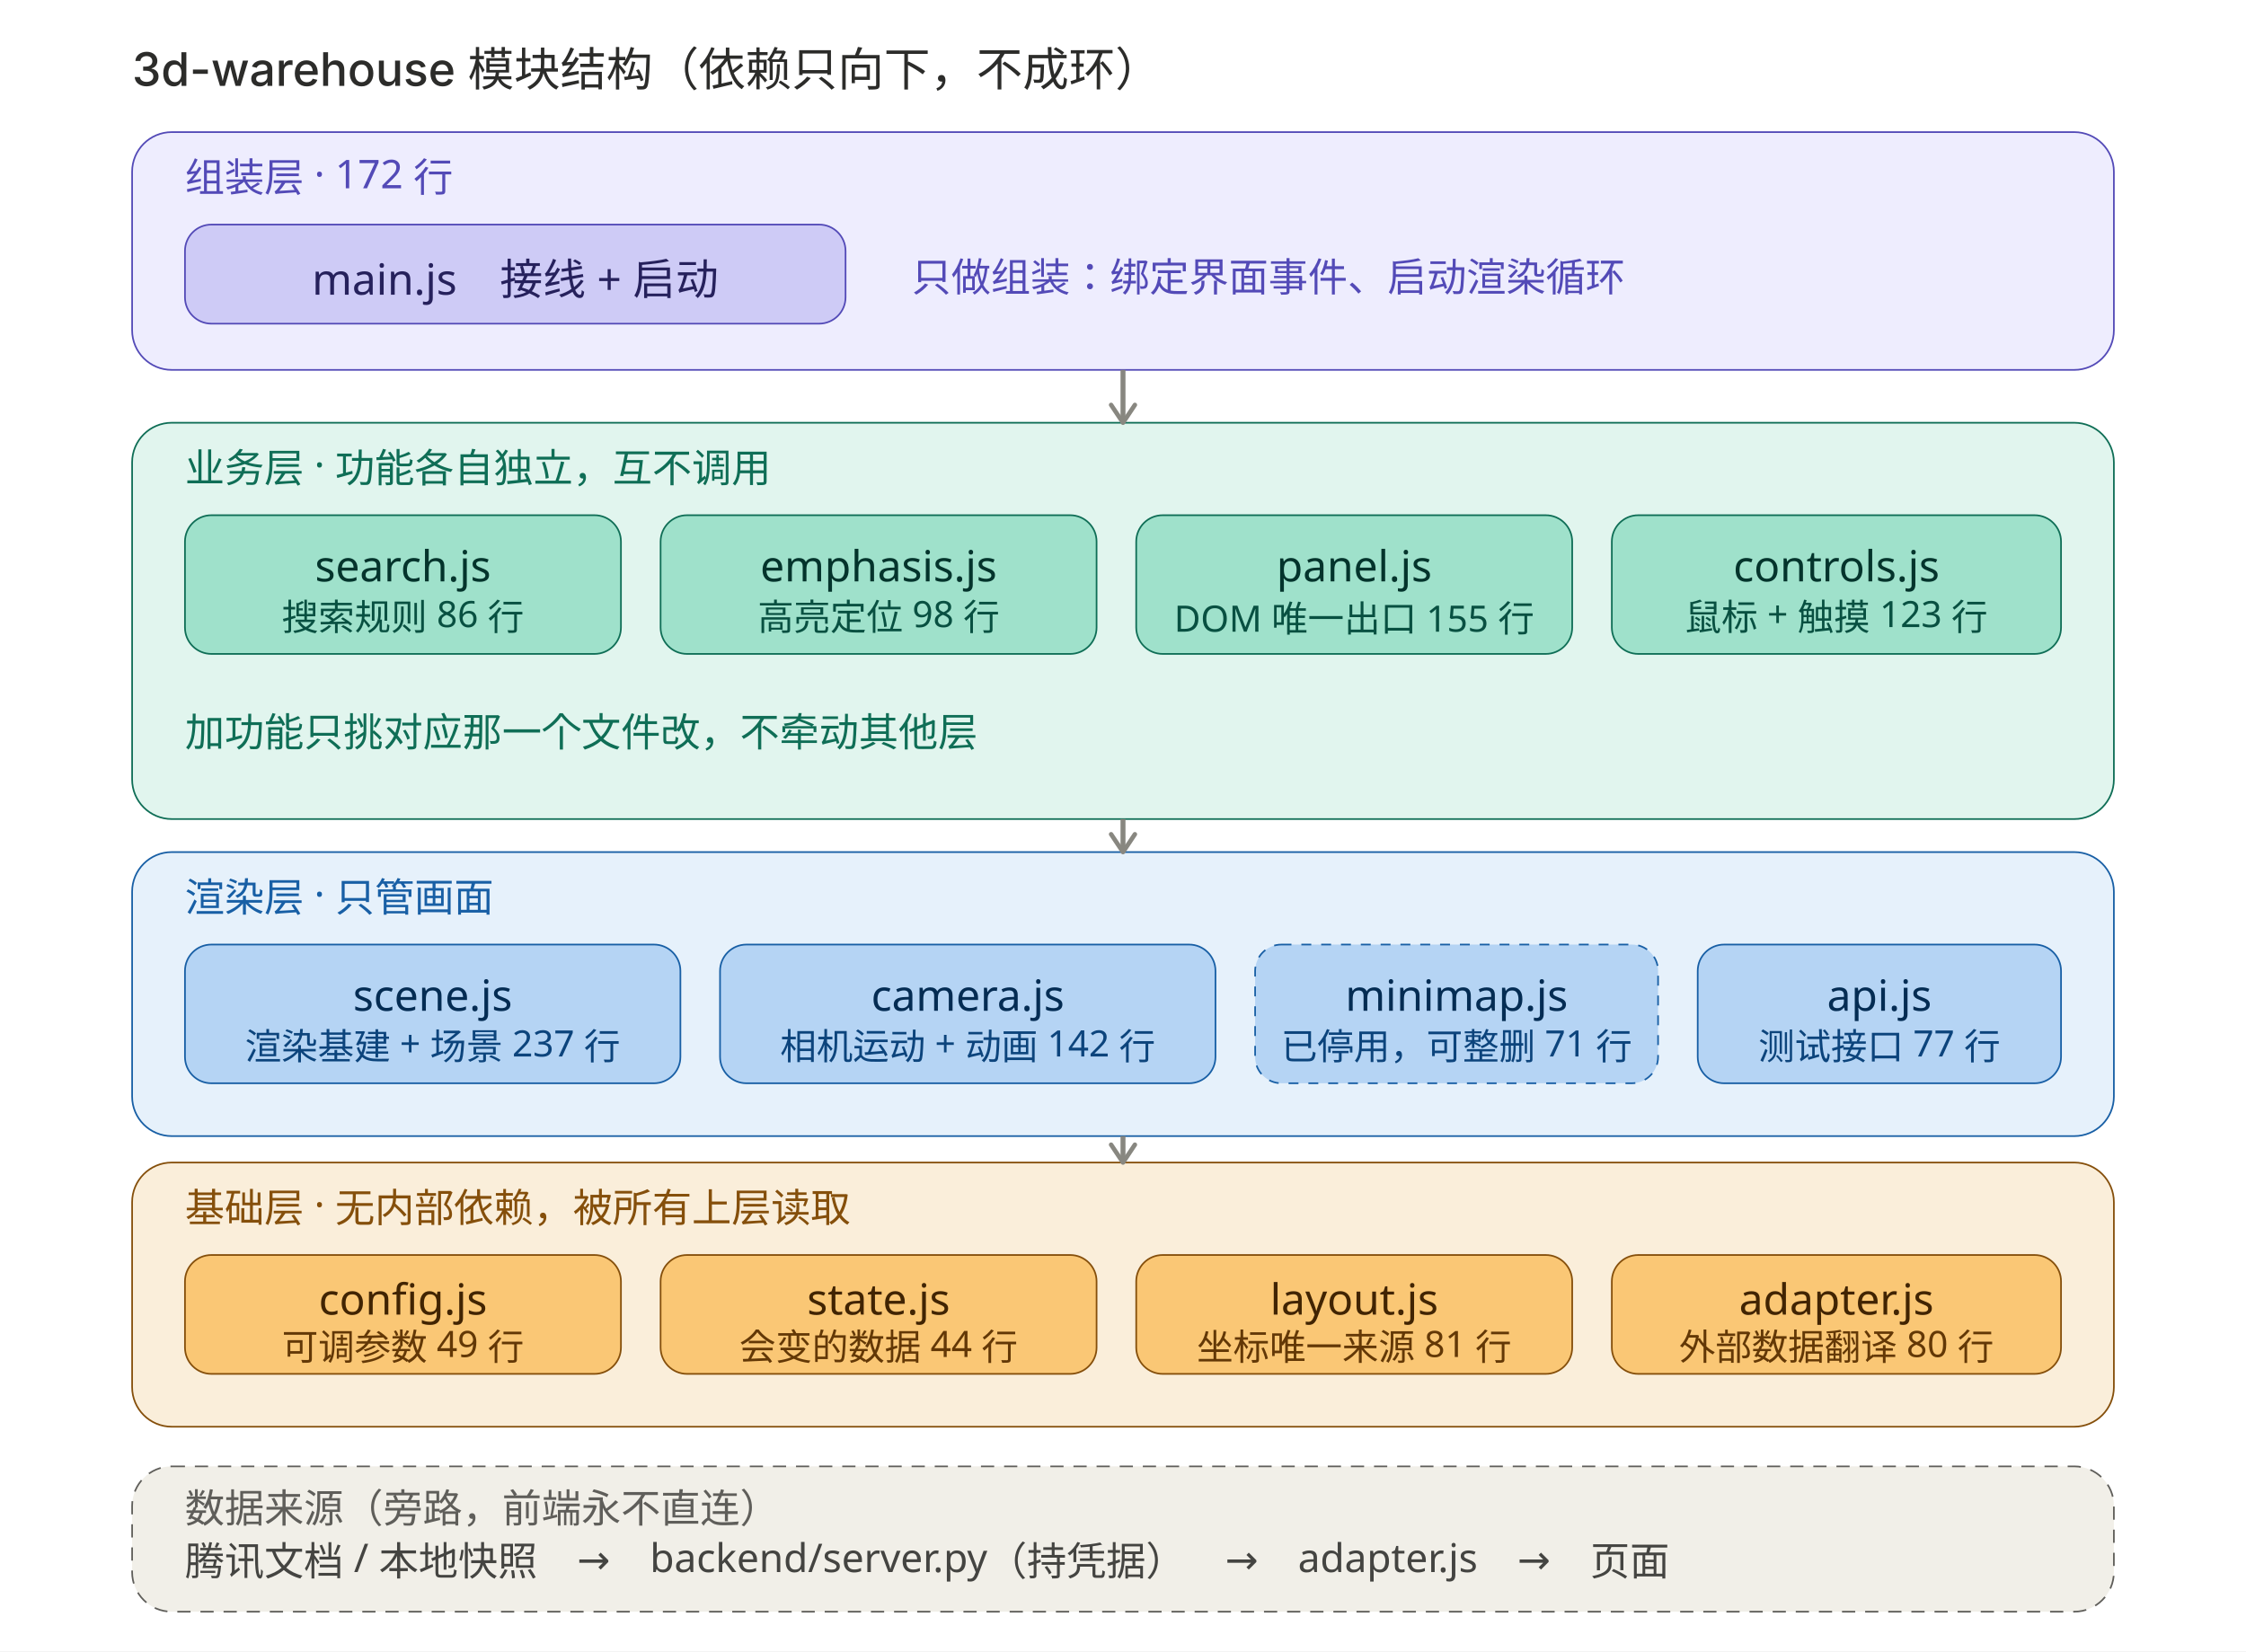
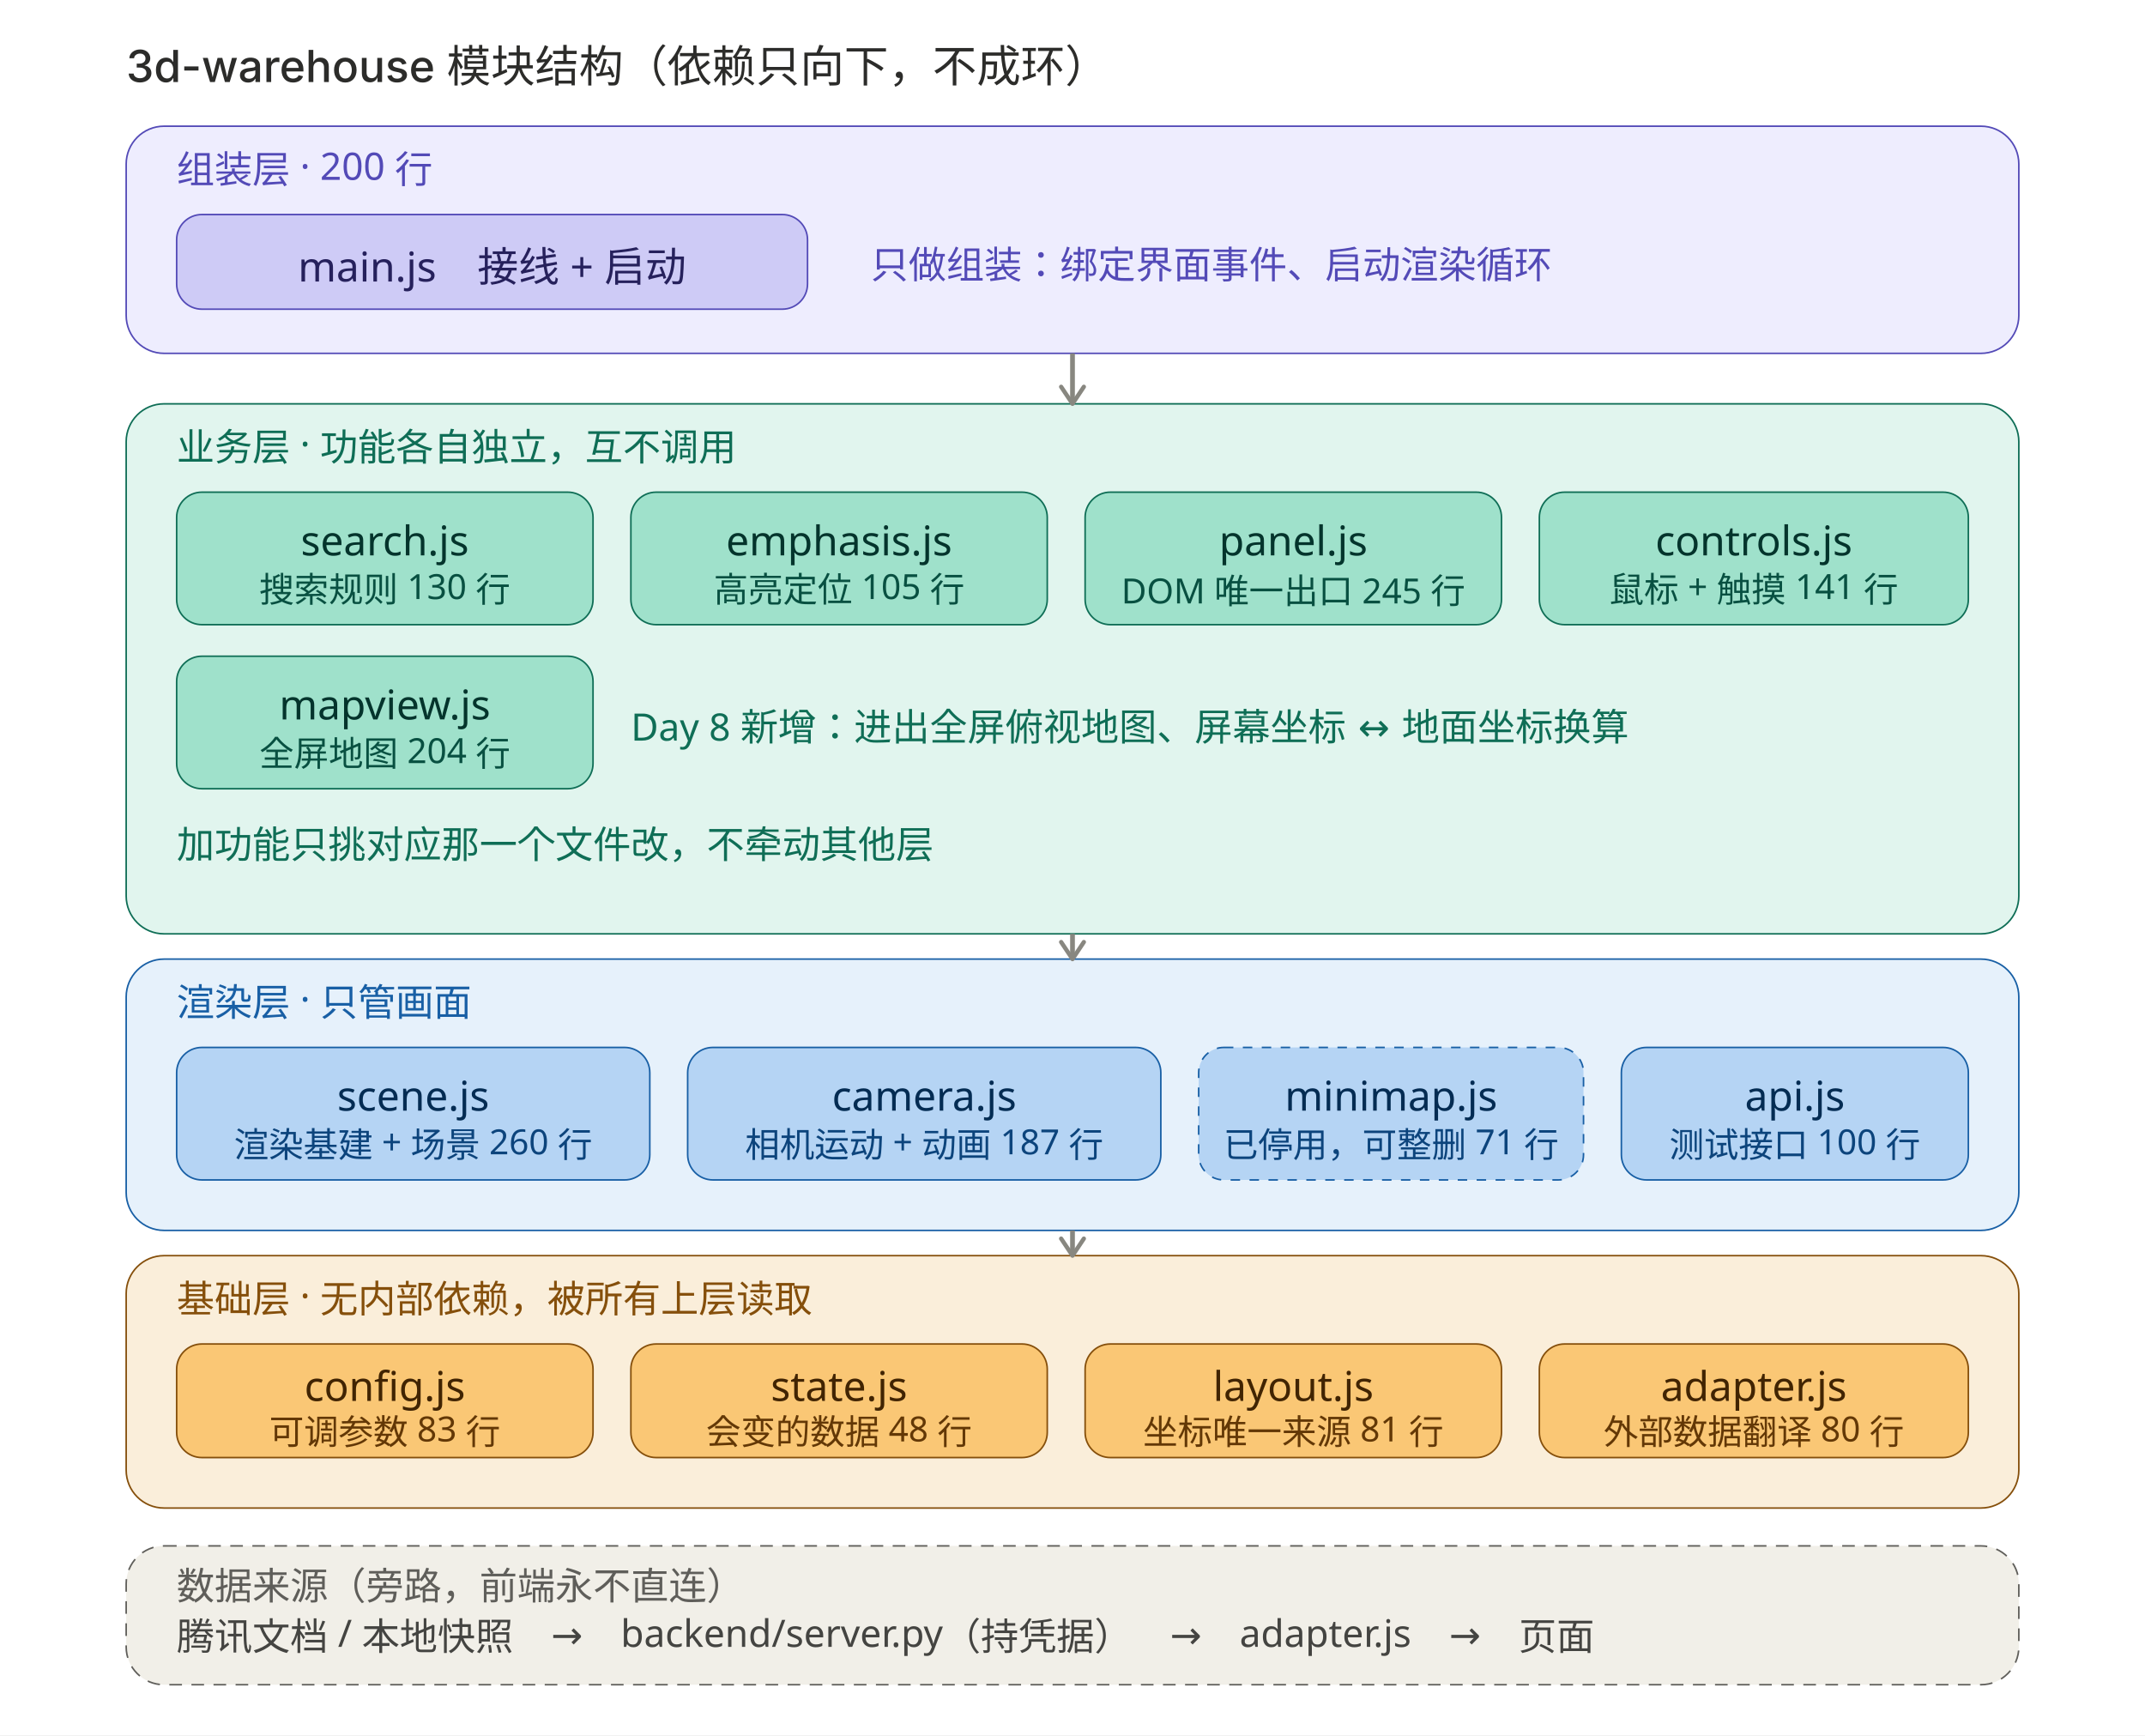
- <svg xmlns="http://www.w3.org/2000/svg" viewBox="0 0 680 500" width="100%" role="img">
+ <svg xmlns="http://www.w3.org/2000/svg" viewBox="0 0 680 550" width="100%" role="img">
  <defs>
    <marker id="arrow" viewBox="0 0 10 10" refX="8" refY="5" markerWidth="6" markerHeight="6" orient="auto-start-reverse">
      <path d="M2 1L8 5L2 9" fill="none" stroke="context-stroke" stroke-width="1.5" stroke-linecap="round" stroke-linejoin="round" />
    </marker>
  </defs>
-   <rect width="680" height="500" fill="#ffffff" />
+   <rect width="680" height="550" fill="#ffffff" />
  <text x="40" y="26" font-family="system-ui, -apple-system, sans-serif" font-size="14" font-weight="500" fill="#2C2C2A">3d-warehouse 模块结构（依赖只向下，不成环）</text>
  <rect x="40" y="40" width="600" height="72" rx="12" fill="#EEEDFE" stroke="#534AB7" stroke-width="0.5" />
-   <text x="56" y="58" font-family="system-ui, sans-serif" font-size="12" fill="#534AB7">组装层 · 172 行</text>
+   <text x="56" y="58" font-family="system-ui, sans-serif" font-size="12" fill="#534AB7">组装层 · 200 行</text>
  <rect x="56" y="68" width="200" height="30" rx="8" fill="#CECBF6" stroke="#534AB7" stroke-width="0.5" />
  <text x="156" y="83" font-family="system-ui, sans-serif" font-size="13" font-weight="500" fill="#26215C" text-anchor="middle" dominant-baseline="central">main.js　接线 + 启动</text>
  <text x="276" y="83" font-family="system-ui, sans-serif" font-size="12" fill="#534AB7" dominant-baseline="central">只做组装：绑定界面事件、启动渲染循环</text>
-   <rect x="40" y="128" width="600" height="120" rx="12" fill="#E1F5EE" stroke="#0F6E56" stroke-width="0.5" />
+   <rect x="40" y="128" width="600" height="168" rx="12" fill="#E1F5EE" stroke="#0F6E56" stroke-width="0.5" />
  <text x="56" y="146" font-family="system-ui, sans-serif" font-size="12" fill="#0F6E56">业务层 · 功能各自独立，互不调用</text>
  <rect x="56" y="156" width="132" height="42" rx="8" fill="#9FE1CB" stroke="#0F6E56" stroke-width="0.5" />
  <text x="122" y="171" font-family="system-ui, sans-serif" font-size="13" font-weight="500" fill="#04342C" text-anchor="middle" dominant-baseline="central">search.js</text>
-   <text x="122" y="186" font-family="system-ui, sans-serif" font-size="11" fill="#085041" text-anchor="middle" dominant-baseline="central">搜索规则 86 行</text>
+   <text x="122" y="186" font-family="system-ui, sans-serif" font-size="11" fill="#085041" text-anchor="middle" dominant-baseline="central">搜索规则 130 行</text>
  <rect x="200" y="156" width="132" height="42" rx="8" fill="#9FE1CB" stroke="#0F6E56" stroke-width="0.5" />
  <text x="266" y="171" font-family="system-ui, sans-serif" font-size="13" font-weight="500" fill="#04342C" text-anchor="middle" dominant-baseline="central">emphasis.js</text>
-   <text x="266" y="186" font-family="system-ui, sans-serif" font-size="11" fill="#085041" text-anchor="middle" dominant-baseline="central">高亮定位 98 行</text>
+   <text x="266" y="186" font-family="system-ui, sans-serif" font-size="11" fill="#085041" text-anchor="middle" dominant-baseline="central">高亮定位 105 行</text>
  <rect x="344" y="156" width="132" height="42" rx="8" fill="#9FE1CB" stroke="#0F6E56" stroke-width="0.5" />
  <text x="410" y="171" font-family="system-ui, sans-serif" font-size="13" font-weight="500" fill="#04342C" text-anchor="middle" dominant-baseline="central">panel.js</text>
-   <text x="410" y="186" font-family="system-ui, sans-serif" font-size="11" fill="#085041" text-anchor="middle" dominant-baseline="central">DOM 唯一出口 155 行</text>
+   <text x="410" y="186" font-family="system-ui, sans-serif" font-size="11" fill="#085041" text-anchor="middle" dominant-baseline="central">DOM 唯一出口 245 行</text>
  <rect x="488" y="156" width="136" height="42" rx="8" fill="#9FE1CB" stroke="#0F6E56" stroke-width="0.5" />
  <text x="556" y="171" font-family="system-ui, sans-serif" font-size="13" font-weight="500" fill="#04342C" text-anchor="middle" dominant-baseline="central">controls.js</text>
-   <text x="556" y="186" font-family="system-ui, sans-serif" font-size="11" fill="#085041" text-anchor="middle" dominant-baseline="central">鼠标 + 触摸 123 行</text>
-   <text x="56" y="226" font-family="system-ui, sans-serif" font-size="12" fill="#0F6E56">加功能只挑对应那一个文件改，不牵动其他层</text>
-   <rect x="40" y="258" width="600" height="86" rx="12" fill="#E6F1FB" stroke="#185FA5" stroke-width="0.5" />
-   <text x="56" y="276" font-family="system-ui, sans-serif" font-size="12" fill="#185FA5">渲染层 · 只管画面</text>
-   <rect x="56" y="286" width="150" height="42" rx="8" fill="#B5D4F4" stroke="#185FA5" stroke-width="0.5" />
-   <text x="131" y="301" font-family="system-ui, sans-serif" font-size="13" font-weight="500" fill="#042C53" text-anchor="middle" dominant-baseline="central">scene.js</text>
-   <text x="131" y="316" font-family="system-ui, sans-serif" font-size="11" fill="#0C447C" text-anchor="middle" dominant-baseline="central">渲染基建 + 场景 237 行</text>
-   <rect x="218" y="286" width="150" height="42" rx="8" fill="#B5D4F4" stroke="#185FA5" stroke-width="0.5" />
-   <text x="293" y="301" font-family="system-ui, sans-serif" font-size="13" font-weight="500" fill="#042C53" text-anchor="middle" dominant-baseline="central">camera.js</text>
-   <text x="293" y="316" font-family="system-ui, sans-serif" font-size="11" fill="#0C447C" text-anchor="middle" dominant-baseline="central">相机运动 + 动画 142 行</text>
-   <rect x="380" y="286" width="122" height="42" rx="8" fill="#B5D4F4" stroke="#185FA5" stroke-width="0.5" stroke-dasharray="3 3" />
-   <text x="441" y="301" font-family="system-ui, sans-serif" font-size="13" font-weight="500" fill="#042C53" text-anchor="middle" dominant-baseline="central">minimap.js</text>
-   <text x="441" y="316" font-family="system-ui, sans-serif" font-size="11" fill="#0C447C" text-anchor="middle" dominant-baseline="central">已停用，可整删 71 行</text>
-   <rect x="514" y="286" width="110" height="42" rx="8" fill="#B5D4F4" stroke="#185FA5" stroke-width="0.5" />
-   <text x="569" y="301" font-family="system-ui, sans-serif" font-size="13" font-weight="500" fill="#042C53" text-anchor="middle" dominant-baseline="central">api.js</text>
-   <text x="569" y="316" font-family="system-ui, sans-serif" font-size="11" fill="#0C447C" text-anchor="middle" dominant-baseline="central">测试接口 77 行</text>
-   <rect x="40" y="352" width="600" height="80" rx="12" fill="#FAEEDA" stroke="#854F0B" stroke-width="0.5" />
-   <text x="56" y="370" font-family="system-ui, sans-serif" font-size="12" fill="#854F0B">基础层 · 无内部依赖，被所有上层读取</text>
-   <rect x="56" y="380" width="132" height="36" rx="8" fill="#FAC775" stroke="#854F0B" stroke-width="0.5" />
-   <text x="122" y="393" font-family="system-ui, sans-serif" font-size="13" font-weight="500" fill="#412402" text-anchor="middle" dominant-baseline="central">config.js</text>
-   <text x="122" y="407" font-family="system-ui, sans-serif" font-size="11" fill="#633806" text-anchor="middle" dominant-baseline="central">可调参数 49 行</text>
-   <rect x="200" y="380" width="132" height="36" rx="8" fill="#FAC775" stroke="#854F0B" stroke-width="0.5" />
-   <text x="266" y="393" font-family="system-ui, sans-serif" font-size="13" font-weight="500" fill="#412402" text-anchor="middle" dominant-baseline="central">state.js</text>
-   <text x="266" y="407" font-family="system-ui, sans-serif" font-size="11" fill="#633806" text-anchor="middle" dominant-baseline="central">会变的数据 44 行</text>
-   <rect x="344" y="380" width="132" height="36" rx="8" fill="#FAC775" stroke="#854F0B" stroke-width="0.5" />
-   <text x="410" y="393" font-family="system-ui, sans-serif" font-size="13" font-weight="500" fill="#412402" text-anchor="middle" dominant-baseline="central">layout.js</text>
-   <text x="410" y="407" font-family="system-ui, sans-serif" font-size="11" fill="#633806" text-anchor="middle" dominant-baseline="central">坐标唯一来源 81 行</text>
-   <rect x="488" y="380" width="136" height="36" rx="8" fill="#FAC775" stroke="#854F0B" stroke-width="0.5" />
-   <text x="556" y="393" font-family="system-ui, sans-serif" font-size="13" font-weight="500" fill="#412402" text-anchor="middle" dominant-baseline="central">adapter.js</text>
-   <text x="556" y="407" font-family="system-ui, sans-serif" font-size="11" fill="#633806" text-anchor="middle" dominant-baseline="central">外部数据翻译 80 行</text>
-   <rect x="40" y="444" width="600" height="44" rx="12" fill="#F1EFE8" stroke="#5F5E5A" stroke-width="0.5" stroke-dasharray="4 3" />
-   <text x="56" y="461" font-family="system-ui, sans-serif" font-size="12" fill="#5F5E5A">数据来源（旁路，前端永不直连）</text>
-   <text x="56" y="477" font-family="system-ui, sans-serif" font-size="12" fill="#444441">腾讯文档 / 本地快照　→　backend/server.py（持凭据）　→　adapter.js　→　页面</text>
+   <text x="556" y="186" font-family="system-ui, sans-serif" font-size="11" fill="#085041" text-anchor="middle" dominant-baseline="central">鼠标 + 触摸 141 行</text>
+   <rect x="56" y="208" width="132" height="42" rx="8" fill="#9FE1CB" stroke="#0F6E56" stroke-width="0.5" />
+   <text x="122" y="223" font-family="system-ui, sans-serif" font-size="13" font-weight="500" fill="#04342C" text-anchor="middle" dominant-baseline="central">mapview.js</text>
+   <text x="122" y="238" font-family="system-ui, sans-serif" font-size="11" fill="#085041" text-anchor="middle" dominant-baseline="central">全屏地图 204 行</text>
+   <text x="200" y="229" font-family="system-ui, sans-serif" font-size="12" fill="#0F6E56" dominant-baseline="central">Day 8 新增：进出全屏俯视地图、屏幕坐标 ↔ 地面坐标换算</text>
+   <text x="56" y="272" font-family="system-ui, sans-serif" font-size="12" fill="#0F6E56">加功能只挑对应那一个文件改，不牵动其他层</text>
+   <rect x="40" y="304" width="600" height="86" rx="12" fill="#E6F1FB" stroke="#185FA5" stroke-width="0.5" />
+   <text x="56" y="322" font-family="system-ui, sans-serif" font-size="12" fill="#185FA5">渲染层 · 只管画面</text>
+   <rect x="56" y="332" width="150" height="42" rx="8" fill="#B5D4F4" stroke="#185FA5" stroke-width="0.5" />
+   <text x="131" y="347" font-family="system-ui, sans-serif" font-size="13" font-weight="500" fill="#042C53" text-anchor="middle" dominant-baseline="central">scene.js</text>
+   <text x="131" y="362" font-family="system-ui, sans-serif" font-size="11" fill="#0C447C" text-anchor="middle" dominant-baseline="central">渲染基建 + 场景 260 行</text>
+   <rect x="218" y="332" width="150" height="42" rx="8" fill="#B5D4F4" stroke="#185FA5" stroke-width="0.5" />
+   <text x="293" y="347" font-family="system-ui, sans-serif" font-size="13" font-weight="500" fill="#042C53" text-anchor="middle" dominant-baseline="central">camera.js</text>
+   <text x="293" y="362" font-family="system-ui, sans-serif" font-size="11" fill="#0C447C" text-anchor="middle" dominant-baseline="central">相机运动 + 动画 187 行</text>
+   <rect x="380" y="332" width="122" height="42" rx="8" fill="#B5D4F4" stroke="#185FA5" stroke-width="0.5" stroke-dasharray="3 3" />
+   <text x="441" y="347" font-family="system-ui, sans-serif" font-size="13" font-weight="500" fill="#042C53" text-anchor="middle" dominant-baseline="central">minimap.js</text>
+   <text x="441" y="362" font-family="system-ui, sans-serif" font-size="11" fill="#0C447C" text-anchor="middle" dominant-baseline="central">已停用，可整删 71 行</text>
+   <rect x="514" y="332" width="110" height="42" rx="8" fill="#B5D4F4" stroke="#185FA5" stroke-width="0.5" />
+   <text x="569" y="347" font-family="system-ui, sans-serif" font-size="13" font-weight="500" fill="#042C53" text-anchor="middle" dominant-baseline="central">api.js</text>
+   <text x="569" y="362" font-family="system-ui, sans-serif" font-size="11" fill="#0C447C" text-anchor="middle" dominant-baseline="central">测试接口 100 行</text>
+   <rect x="40" y="398" width="600" height="80" rx="12" fill="#FAEEDA" stroke="#854F0B" stroke-width="0.5" />
+   <text x="56" y="416" font-family="system-ui, sans-serif" font-size="12" fill="#854F0B">基础层 · 无内部依赖，被所有上层读取</text>
+   <rect x="56" y="426" width="132" height="36" rx="8" fill="#FAC775" stroke="#854F0B" stroke-width="0.5" />
+   <text x="122" y="439" font-family="system-ui, sans-serif" font-size="13" font-weight="500" fill="#412402" text-anchor="middle" dominant-baseline="central">config.js</text>
+   <text x="122" y="453" font-family="system-ui, sans-serif" font-size="11" fill="#633806" text-anchor="middle" dominant-baseline="central">可调参数 83 行</text>
+   <rect x="200" y="426" width="132" height="36" rx="8" fill="#FAC775" stroke="#854F0B" stroke-width="0.5" />
+   <text x="266" y="439" font-family="system-ui, sans-serif" font-size="13" font-weight="500" fill="#412402" text-anchor="middle" dominant-baseline="central">state.js</text>
+   <text x="266" y="453" font-family="system-ui, sans-serif" font-size="11" fill="#633806" text-anchor="middle" dominant-baseline="central">会变的数据 48 行</text>
+   <rect x="344" y="426" width="132" height="36" rx="8" fill="#FAC775" stroke="#854F0B" stroke-width="0.5" />
+   <text x="410" y="439" font-family="system-ui, sans-serif" font-size="13" font-weight="500" fill="#412402" text-anchor="middle" dominant-baseline="central">layout.js</text>
+   <text x="410" y="453" font-family="system-ui, sans-serif" font-size="11" fill="#633806" text-anchor="middle" dominant-baseline="central">坐标唯一来源 81 行</text>
+   <rect x="488" y="426" width="136" height="36" rx="8" fill="#FAC775" stroke="#854F0B" stroke-width="0.5" />
+   <text x="556" y="439" font-family="system-ui, sans-serif" font-size="13" font-weight="500" fill="#412402" text-anchor="middle" dominant-baseline="central">adapter.js</text>
+   <text x="556" y="453" font-family="system-ui, sans-serif" font-size="11" fill="#633806" text-anchor="middle" dominant-baseline="central">外部数据翻译 80 行</text>
+   <rect x="40" y="490" width="600" height="44" rx="12" fill="#F1EFE8" stroke="#5F5E5A" stroke-width="0.5" stroke-dasharray="4 3" />
+   <text x="56" y="507" font-family="system-ui, sans-serif" font-size="12" fill="#5F5E5A">数据来源（旁路，前端永不直连）</text>
+   <text x="56" y="523" font-family="system-ui, sans-serif" font-size="12" fill="#444441">腾讯文档 / 本地快照　→　backend/server.py（持凭据）　→　adapter.js　→　页面</text>
  <path d="M340 112 L340 128" fill="none" stroke="#888780" stroke-width="1.5" marker-end="url(#arrow)" />
-   <path d="M340 248 L340 258" fill="none" stroke="#888780" stroke-width="1.5" marker-end="url(#arrow)" />
-   <path d="M340 344 L340 352" fill="none" stroke="#888780" stroke-width="1.5" marker-end="url(#arrow)" />
+   <path d="M340 296 L340 304" fill="none" stroke="#888780" stroke-width="1.5" marker-end="url(#arrow)" />
+   <path d="M340 390 L340 398" fill="none" stroke="#888780" stroke-width="1.5" marker-end="url(#arrow)" />
</svg>
